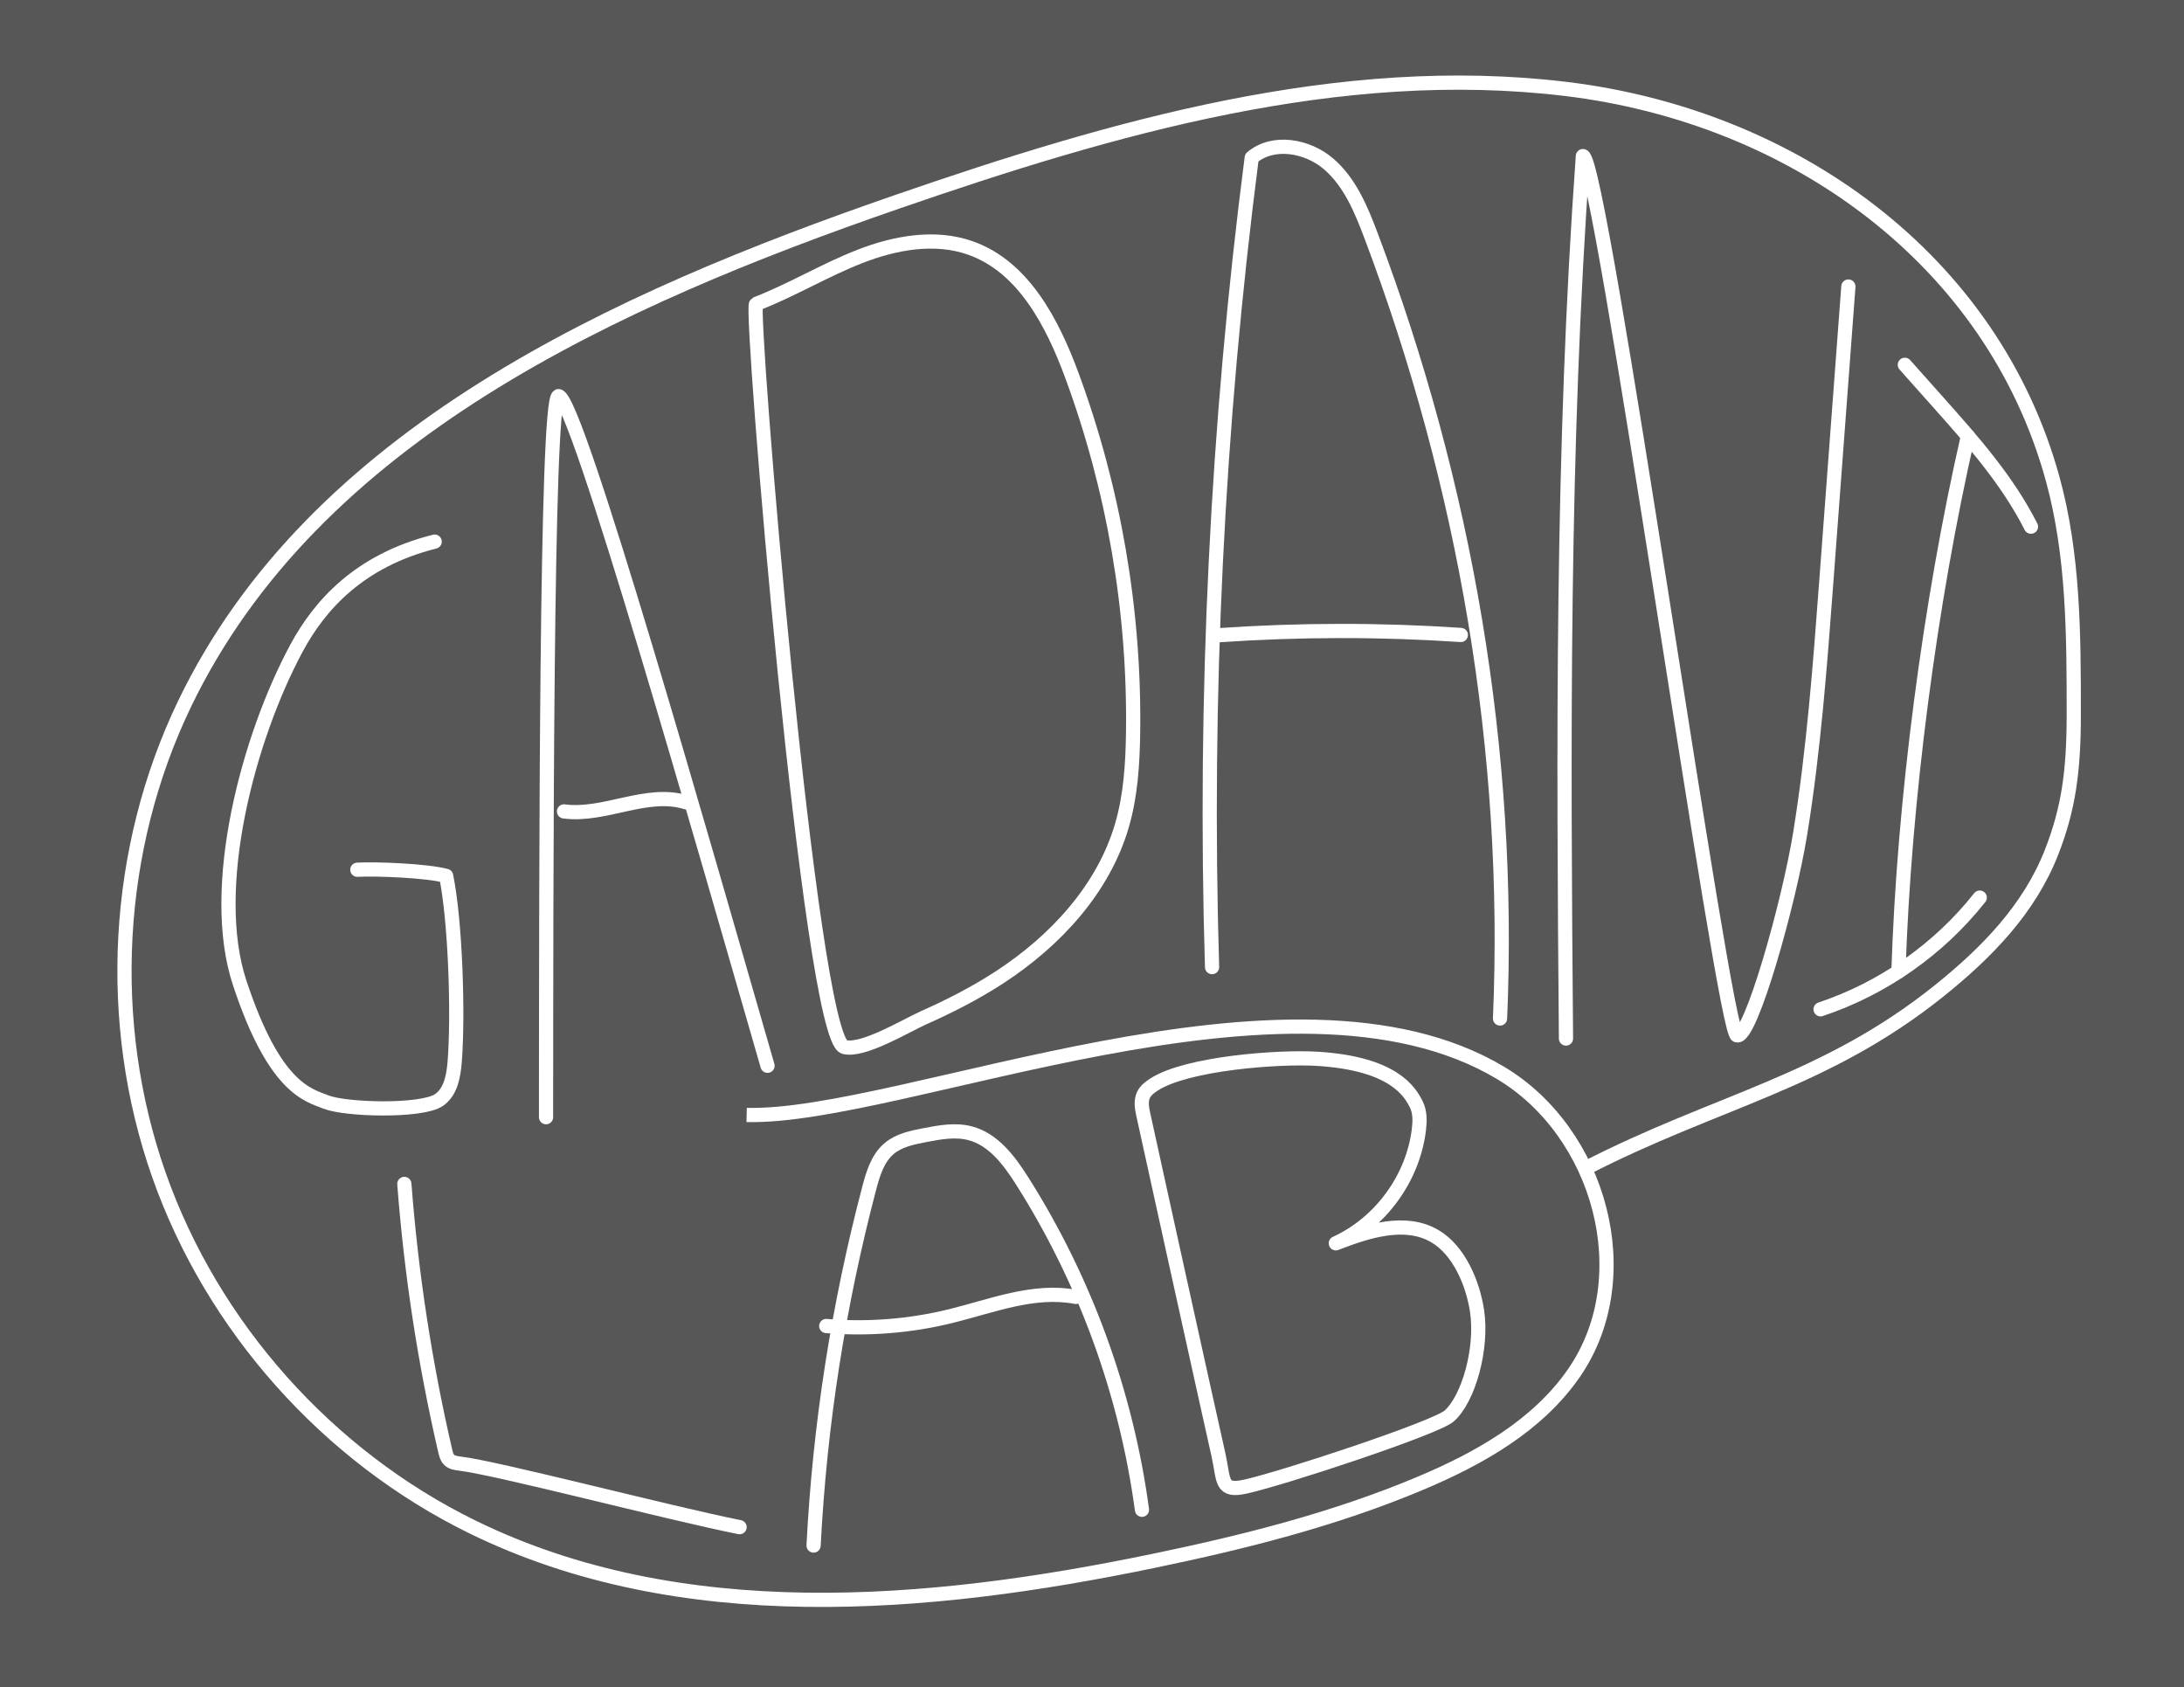
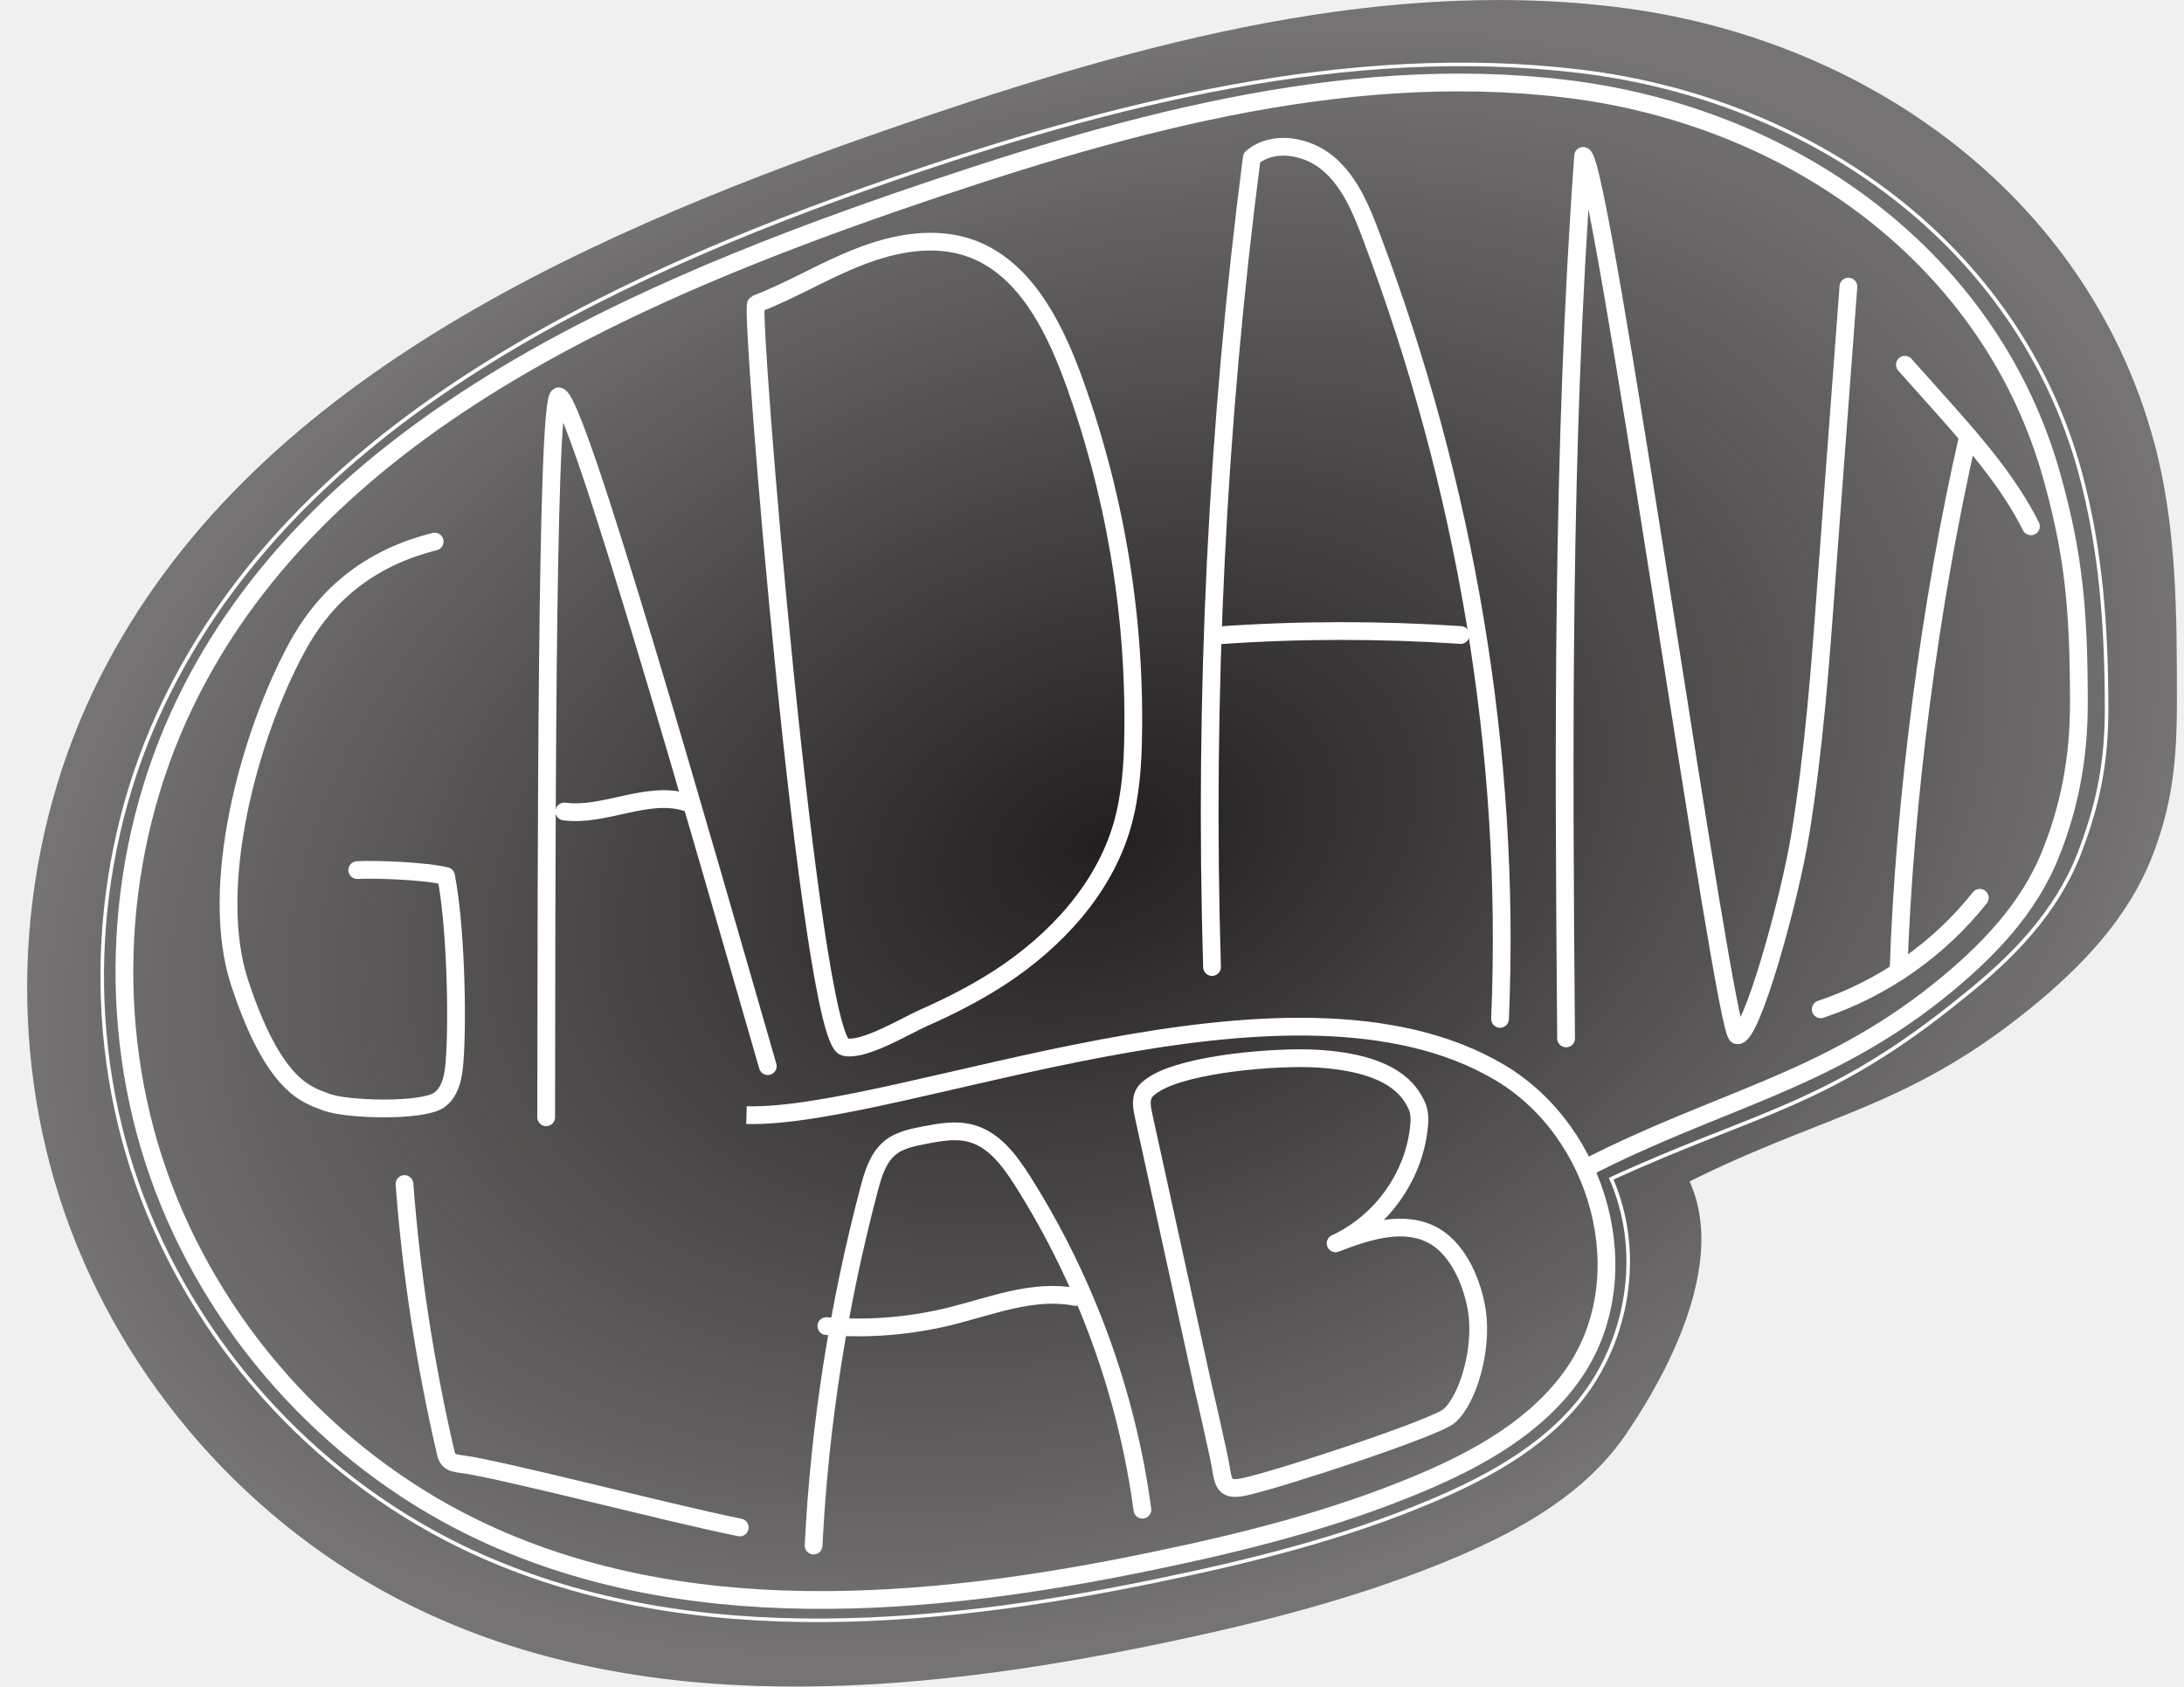
- <svg xmlns="http://www.w3.org/2000/svg" id="Layer_1" data-name="Layer 1" viewBox="0 0 615 475">
-   <defs>
-     <style>
-       .cls-1 {
-         stroke-linecap: round;
-         stroke-linejoin: round;
-       }
- 
-       .cls-1, .cls-2 {
-         fill: none;
-         stroke: #fff;
-         stroke-width: 4px;
-       }
- 
-       .cls-2 {
-         stroke-miterlimit: 10;
-       }
- 
-       .cls-3 {
-         opacity: .64;
-       }
-     </style>
-   </defs>
-   <rect class="cls-3" x="-10.49" y="-43" width="640" height="561" />
-   <path class="cls-2" d="m210.25,313.95c43.55,1.13,152.86-47.36,212.27-11.86,28.08,16.78,39.3,57.42,20.79,84.39-10.24,14.92-26.78,24.22-43.46,31.23-24.03,10.1-49.44,16.5-74.96,21.79-63.89,13.26-133.27,19.15-191.87-9.55-40.77-19.97-73.25-56.36-88.3-99.2s-12.45-91.61,7.24-132.53c36.45-75.75,121.14-113.91,200.6-141.37,60.74-20.99,124.61-39.51,188.41-31.8s120.07,47.9,137.07,109.87c5.88,21.44,5.92,43.99,5.92,66.23,0,15.91-1.44,26.52-6.28,38.88-6.22,15.89-18.18,28.17-31.48,38.85-32.4,26.03-62.95,31.11-99.88,50.17" />
-   <path class="cls-1" d="m122.4,152.51c-21.24,5.32-32.41,17.93-38.9,29.98-13.47,25.01-24.93,67.34-16,94.3,9.84,29.74,19.21,31.49,24.26,33.51,5.52,2.21,26.92,2.79,31.84-.55,3.34-2.27,4.12-6.79,4.44-10.82,1.04-13.19.23-39.34-2.41-52.3-5.35-1.44-19.48-2.03-25.01-1.73" />
-   <path class="cls-1" d="m153.76,314.58c.06-67.69,0-201.44,3.49-203.04,5.01,0,40.59,125.29,58.88,188.56" />
-   <path class="cls-1" d="m212.91,85.59c9.98-3.83,19.18-9.46,29.14-13.35,9.95-3.89,21.21-5.97,31.28-2.39,14.84,5.27,23,20.97,28.46,35.74,11.88,32.16,17.77,66.53,17.28,100.81-.13,8.75-.68,17.58-3.12,25.98-5.22,17.96-18.78,32.57-34.44,42.78-6.8,4.43-14.04,8.14-21.45,11.43-4.76,2.12-17.15,9.64-22.32,8.22-9.6-2.61-26.7-208.5-24.83-209.22Z" />
-   <path class="cls-1" d="m341.31,272.32c-2.31-76.1,1.42-152.39,11.17-227.91,6-5.13,15.69-3.39,21.67,1.76s9.13,12.78,11.92,20.17c26.49,70.15,39.55,145.54,36.33,220.45" />
-   <path class="cls-1" d="m440.97,292.43c-.7-82.86-1.19-165.83,4.76-248.48,5.01,0,39.8,248.48,43.43,247.59,3.82.88,14.6-37.21,17.78-56.95,3.79-23.46,5.57-47.2,7.34-70.9,2.07-27.67,4.14-55.34,6.21-83.01" />
-   <path class="cls-1" d="m536.39,102.72c3.07,3.45,6.14,6.9,9.22,10.35,9.78,10.97,19.66,22.11,26.3,35.23" />
-   <path class="cls-1" d="m512.66,284.2c17.56-5.86,33.34-16.93,44.82-31.45" />
-   <path class="cls-1" d="m554.15,122.8c-10.69,46.84-18.02,102.76-19.56,150.78" />
-   <path class="cls-1" d="m193.16,225.91c-11.07-3.43-22.85,4.08-34.34,2.57" />
-   <path class="cls-1" d="m343.21,178.86c22.68-1.56,45.47-1.59,68.15-.07" />
-   <path class="cls-1" d="m113.86,333.37c1.94,25.31,5.79,50.48,11.52,75.21.21.89.44,1.83,1.09,2.48.77.77,1.94.93,3.02,1.06,10.52,1.25,57.99,13.72,78.77,17.9" />
-   <path class="cls-1" d="m229.1,435.19c1.74-33.95,7-67.72,15.66-100.6,1.08-4.09,2.37-8.42,5.59-11.16,2.77-2.35,6.51-3.11,10.07-3.8,4.22-.81,8.6-1.62,12.75-.53,6.59,1.72,11.05,7.72,14.69,13.47,17.71,27.95,29.29,59.76,33.71,92.55" />
-   <path class="cls-1" d="m321.98,314.01c-.42-1.92-.82-4.01.05-5.77.62-1.26,1.81-2.13,2.99-2.89,9.22-5.94,35.02-7.89,45.97-7.21,21.42,1.33,26.04,9.23,27.84,12.86,1.06,2.14,1.01,4.65.73,7.02-1.64,13.73-10.82,26.32-23.4,32.07,9.01-3.49,19.55-6.9,27.89-2.01,6.8,3.98,10.72,13.3,11.88,21.09,1.58,10.57-2.41,24.72-7.84,29.54-3.74,3.33-46.75,17.54-57.4,19.89-7.07,1.56-5.97-1.66-7.57-8.89-1.41-6.38-2.84-12.76-4.26-19.14-5.65-25.5-11.28-51.03-16.88-76.56Z" />
-   <path class="cls-1" d="m232.66,373.38c11.73.97,23.62.02,35.05-2.79,11.64-2.86,23.44-7.67,35.21-5.41" />
+ <svg xmlns="http://www.w3.org/2000/svg" version="1.1" id="Layer_1" x="0px" y="0px" viewBox="0 0 615 475" style="enable-background:new 0 0 615 475;" xml:space="preserve">
+   <style type="text/css">
+ 	.st0{fill:url(#SVGID_1_);}
+ 	.st1{fill:none;stroke:#FFFFFF;stroke-width:5;stroke-miterlimit:10;}
+ 	.st2{fill:none;stroke:#FFFFFF;stroke-width:5;stroke-linecap:round;stroke-linejoin:round;stroke-miterlimit:10;}
+ 	.st3{fill:none;stroke:#FFFFFF;stroke-miterlimit:10;}
+ </style>
+   <radialGradient id="SVGID_1_" cx="326.166" cy="243.113" r="329.383" gradientTransform="matrix(0.8961 -0.3179 0.2164 0.6201 -34.5672 190.4146)" gradientUnits="userSpaceOnUse">
+     <stop offset="0" style="stop-color:#231F20" />
+     <stop offset="0.859" style="stop-color:#231F20;stop-opacity:0.656" />
+     <stop offset="1" style="stop-color:#231F20;stop-opacity:0.6" />
+   </radialGradient>
+   <path class="st0" d="M460.8,316.6c31,18.7,17.5,57.2-2.9,87.2c-11.3,16.6-29.5,26.9-47.9,34.7c-26.5,11.2-54.5,18.3-82.7,24.2  c-70.5,14.7-147,21.3-211.6-10.6c-45-22.2-80.8-62.7-97.4-110.3S4.6,240,26.3,194.5C66.5,110.3,159.9,67.9,247.5,37.3  C314.5,14,385-6.6,455.3,2s132.4,53.3,151.2,122.2C613,148,613,173,613,197.8c0,17.7-1.6,29.5-6.9,43.2c-6.9,17.7-20,31.3-34.7,43.2  c-35.7,28.9-59.7,29.7-100.4,50.9" />
+   <path class="st1" d="M210.2,314c43.6,1.1,152.9-47.4,212.3-11.9c28.1,16.8,39.3,57.4,20.8,84.4c-10.2,14.9-26.8,24.2-43.5,31.2  c-24,10.1-49.4,16.5-75,21.8C261,452.8,191.6,458.7,133,430c-40.8-20-73.2-56.4-88.3-99.2S32.3,239.1,52,198.2  C88.4,122.5,173.1,84.3,252.6,56.8C313.3,35.9,377.2,17.3,441,25S561,72.9,578,134.9c5.9,21.4,7.4,36.6,7.4,63.3  c0,15.9-2.9,29.5-7.8,41.8c-6.2,15.9-18.2,28.2-31.5,38.9c-32.4,26-63,31.1-99.9,50.2" />
+   <path class="st2" d="M122.4,152.5c-21.2,5.3-32.4,17.9-38.9,30c-13.5,25-24.9,67.3-16,94.3c9.8,29.7,19.2,31.5,24.3,33.5  c5.5,2.2,26.9,2.8,31.8-0.5c3.3-2.3,4.1-6.8,4.4-10.8c1-13.2,0.2-39.3-2.4-52.3c-5.3-1.4-19.5-2-25-1.7" />
+   <path class="st2" d="M153.8,314.6c0.1-67.7,0-201.4,3.5-203c5,0,40.6,125.3,58.9,188.6" />
+   <path class="st2" d="M212.9,85.6c10-3.8,19.2-9.5,29.1-13.3c9.9-3.9,21.2-6,31.3-2.4c14.8,5.3,23,21,28.5,35.7  c11.9,32.2,17.8,66.5,17.3,100.8c-0.1,8.8-0.7,17.6-3.1,26c-5.2,18-18.8,32.6-34.4,42.8c-6.8,4.4-14,8.1-21.5,11.4  c-4.8,2.1-17.1,9.6-22.3,8.2C228.1,292.2,211,86.3,212.9,85.6z" />
+   <path class="st2" d="M341.3,272.3c-2.3-76.1,1.4-152.4,11.2-227.9c6-5.1,15.7-3.4,21.7,1.8s9.1,12.8,11.9,20.2  c26.5,70.2,39.5,145.5,36.3,220.5" />
+   <path class="st2" d="M441,292.4c-0.7-82.9-1.2-165.8,4.8-248.5c5,0,39.8,248.5,43.4,247.6c3.8,0.9,14.6-37.2,17.8-56.9  c3.8-23.5,5.6-47.2,7.3-70.9c2.1-27.7,4.1-55.3,6.2-83" />
+   <path class="st2" d="M536.4,102.7c3.1,3.4,6.1,6.9,9.2,10.3c9.8,11,19.7,22.1,26.3,35.2" />
+   <path class="st2" d="M512.7,284.2c17.6-5.9,33.3-16.9,44.8-31.4" />
+   <path class="st2" d="M554.2,122.8c-10.7,46.8-18,102.8-19.6,150.8" />
+   <path class="st2" d="M193.2,225.9c-11.1-3.4-22.9,4.1-34.3,2.6" />
+   <path class="st2" d="M343.2,178.9c22.7-1.6,45.5-1.6,68.1-0.1" />
+   <path class="st2" d="M113.9,333.4c1.9,25.3,5.8,50.5,11.5,75.2c0.2,0.9,0.4,1.8,1.1,2.5c0.8,0.8,1.9,0.9,3,1.1  c10.5,1.2,58,13.7,78.8,17.9" />
+   <path class="st2" d="M229.1,435.2c1.7-34,7-67.7,15.7-100.6c1.1-4.1,2.4-8.4,5.6-11.2c2.8-2.4,6.5-3.1,10.1-3.8  c4.2-0.8,8.6-1.6,12.8-0.5c6.6,1.7,11,7.7,14.7,13.5c17.7,28,29.3,59.8,33.7,92.5" />
+   <path class="st2" d="M322,314c-0.4-1.9-0.8-4,0-5.8c0.6-1.3,1.8-2.1,3-2.9c9.2-5.9,35-7.9,46-7.2c21.4,1.3,26,9.2,27.8,12.9  c1.1,2.1,1,4.6,0.7,7c-1.6,13.7-10.8,26.3-23.4,32.1c9-3.5,19.5-6.9,27.9-2c6.8,4,10.7,13.3,11.9,21.1c1.6,10.6-2.4,24.7-7.8,29.5  c-3.7,3.3-46.8,17.5-57.4,19.9c-7.1,1.6-6-1.7-7.6-8.9c-1.4-6.4-2.8-12.8-4.3-19.1C333.2,365.1,327.6,339.5,322,314z" />
+   <path class="st2" d="M232.7,373.4c11.7,1,23.6,0,35-2.8c11.6-2.9,23.4-7.7,35.2-5.4" />
+   <path class="st3" d="M453.7,331.9c8.7,20,4.9,42.7-6.1,58.8c-10.5,15.3-27.5,24.8-44.6,32c-24.6,10.4-50.7,16.9-76.9,22.3  c-65.5,13.6-136.7,19.6-196.8-9.8c-41.8-20.5-75.1-57.8-90.6-101.7S26,239.6,46.2,197.7c37.4-77.7,123-118.8,204.5-147  c62.3-21.5,129-38.5,194.4-30.6s123.1,49.1,140.6,112.7c6,22,7.5,44.2,7.5,67c0,16.3-2.9,28.1-7.8,40.8  c-6.4,16.3-18.6,28.9-32.3,39.8C515,311.6,495.1,312.9,453.7,331.9z" />
+   <path class="st3" d="M426.2,304.2" />
</svg>
